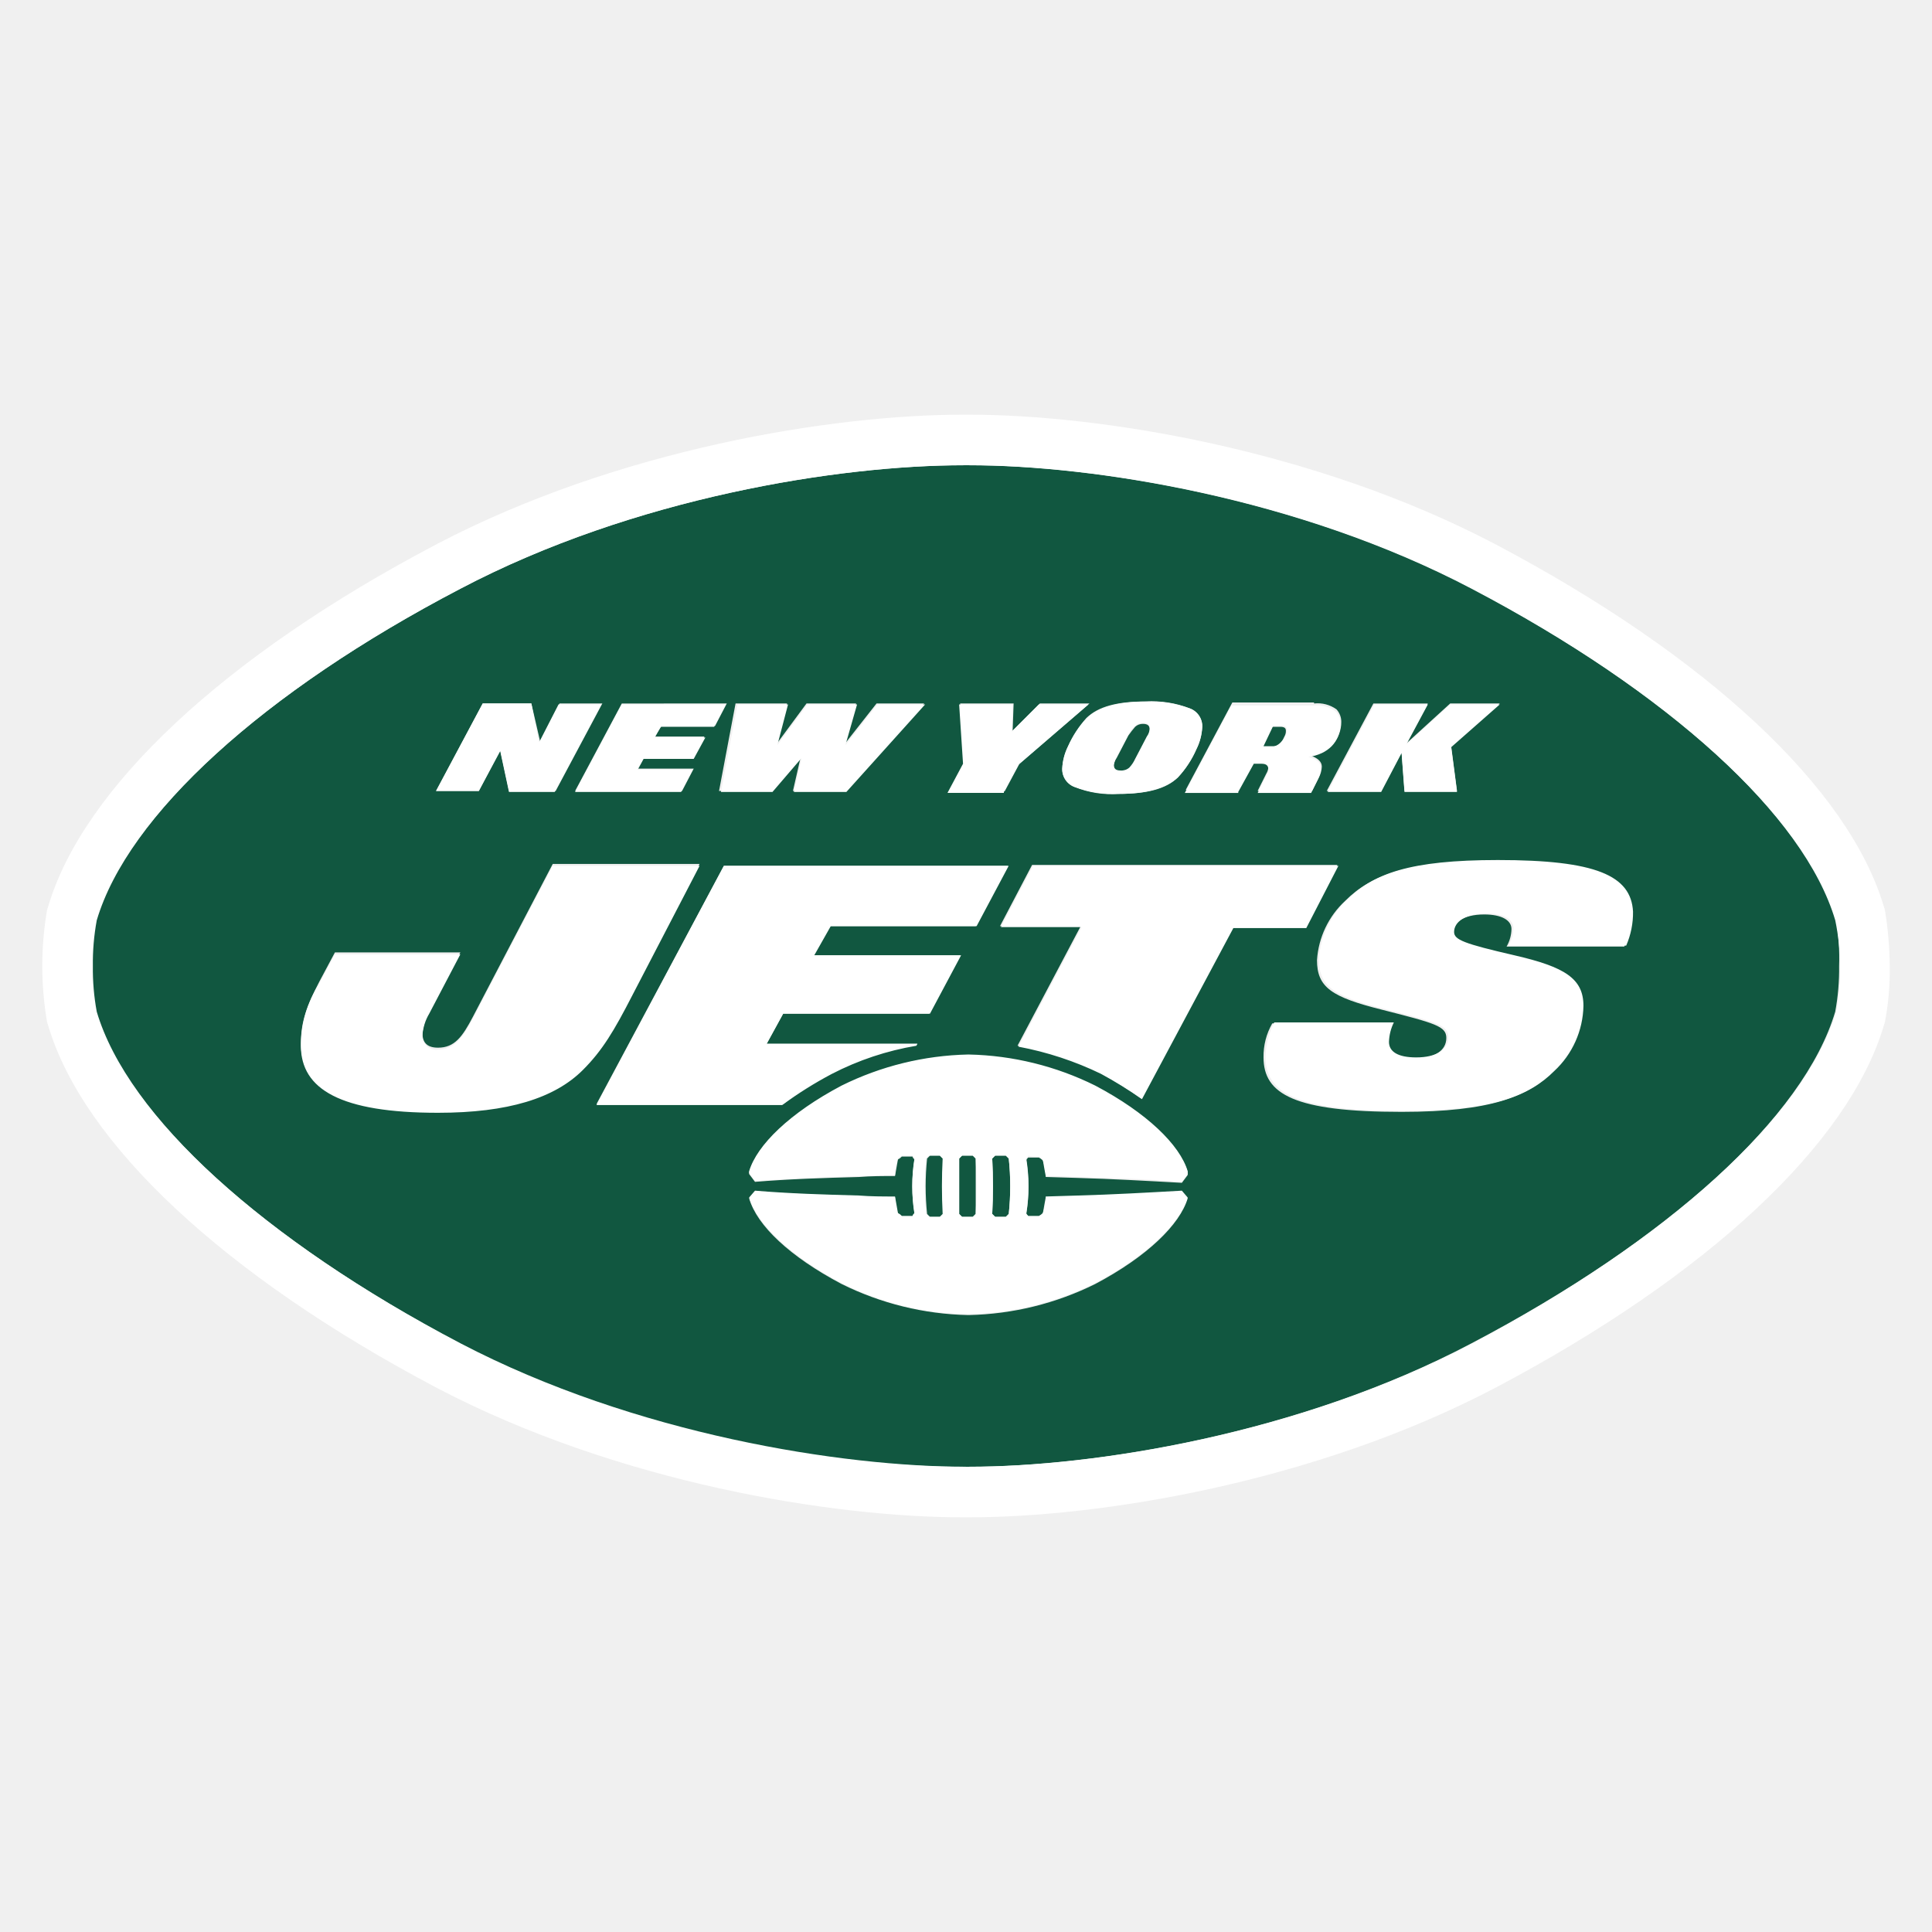
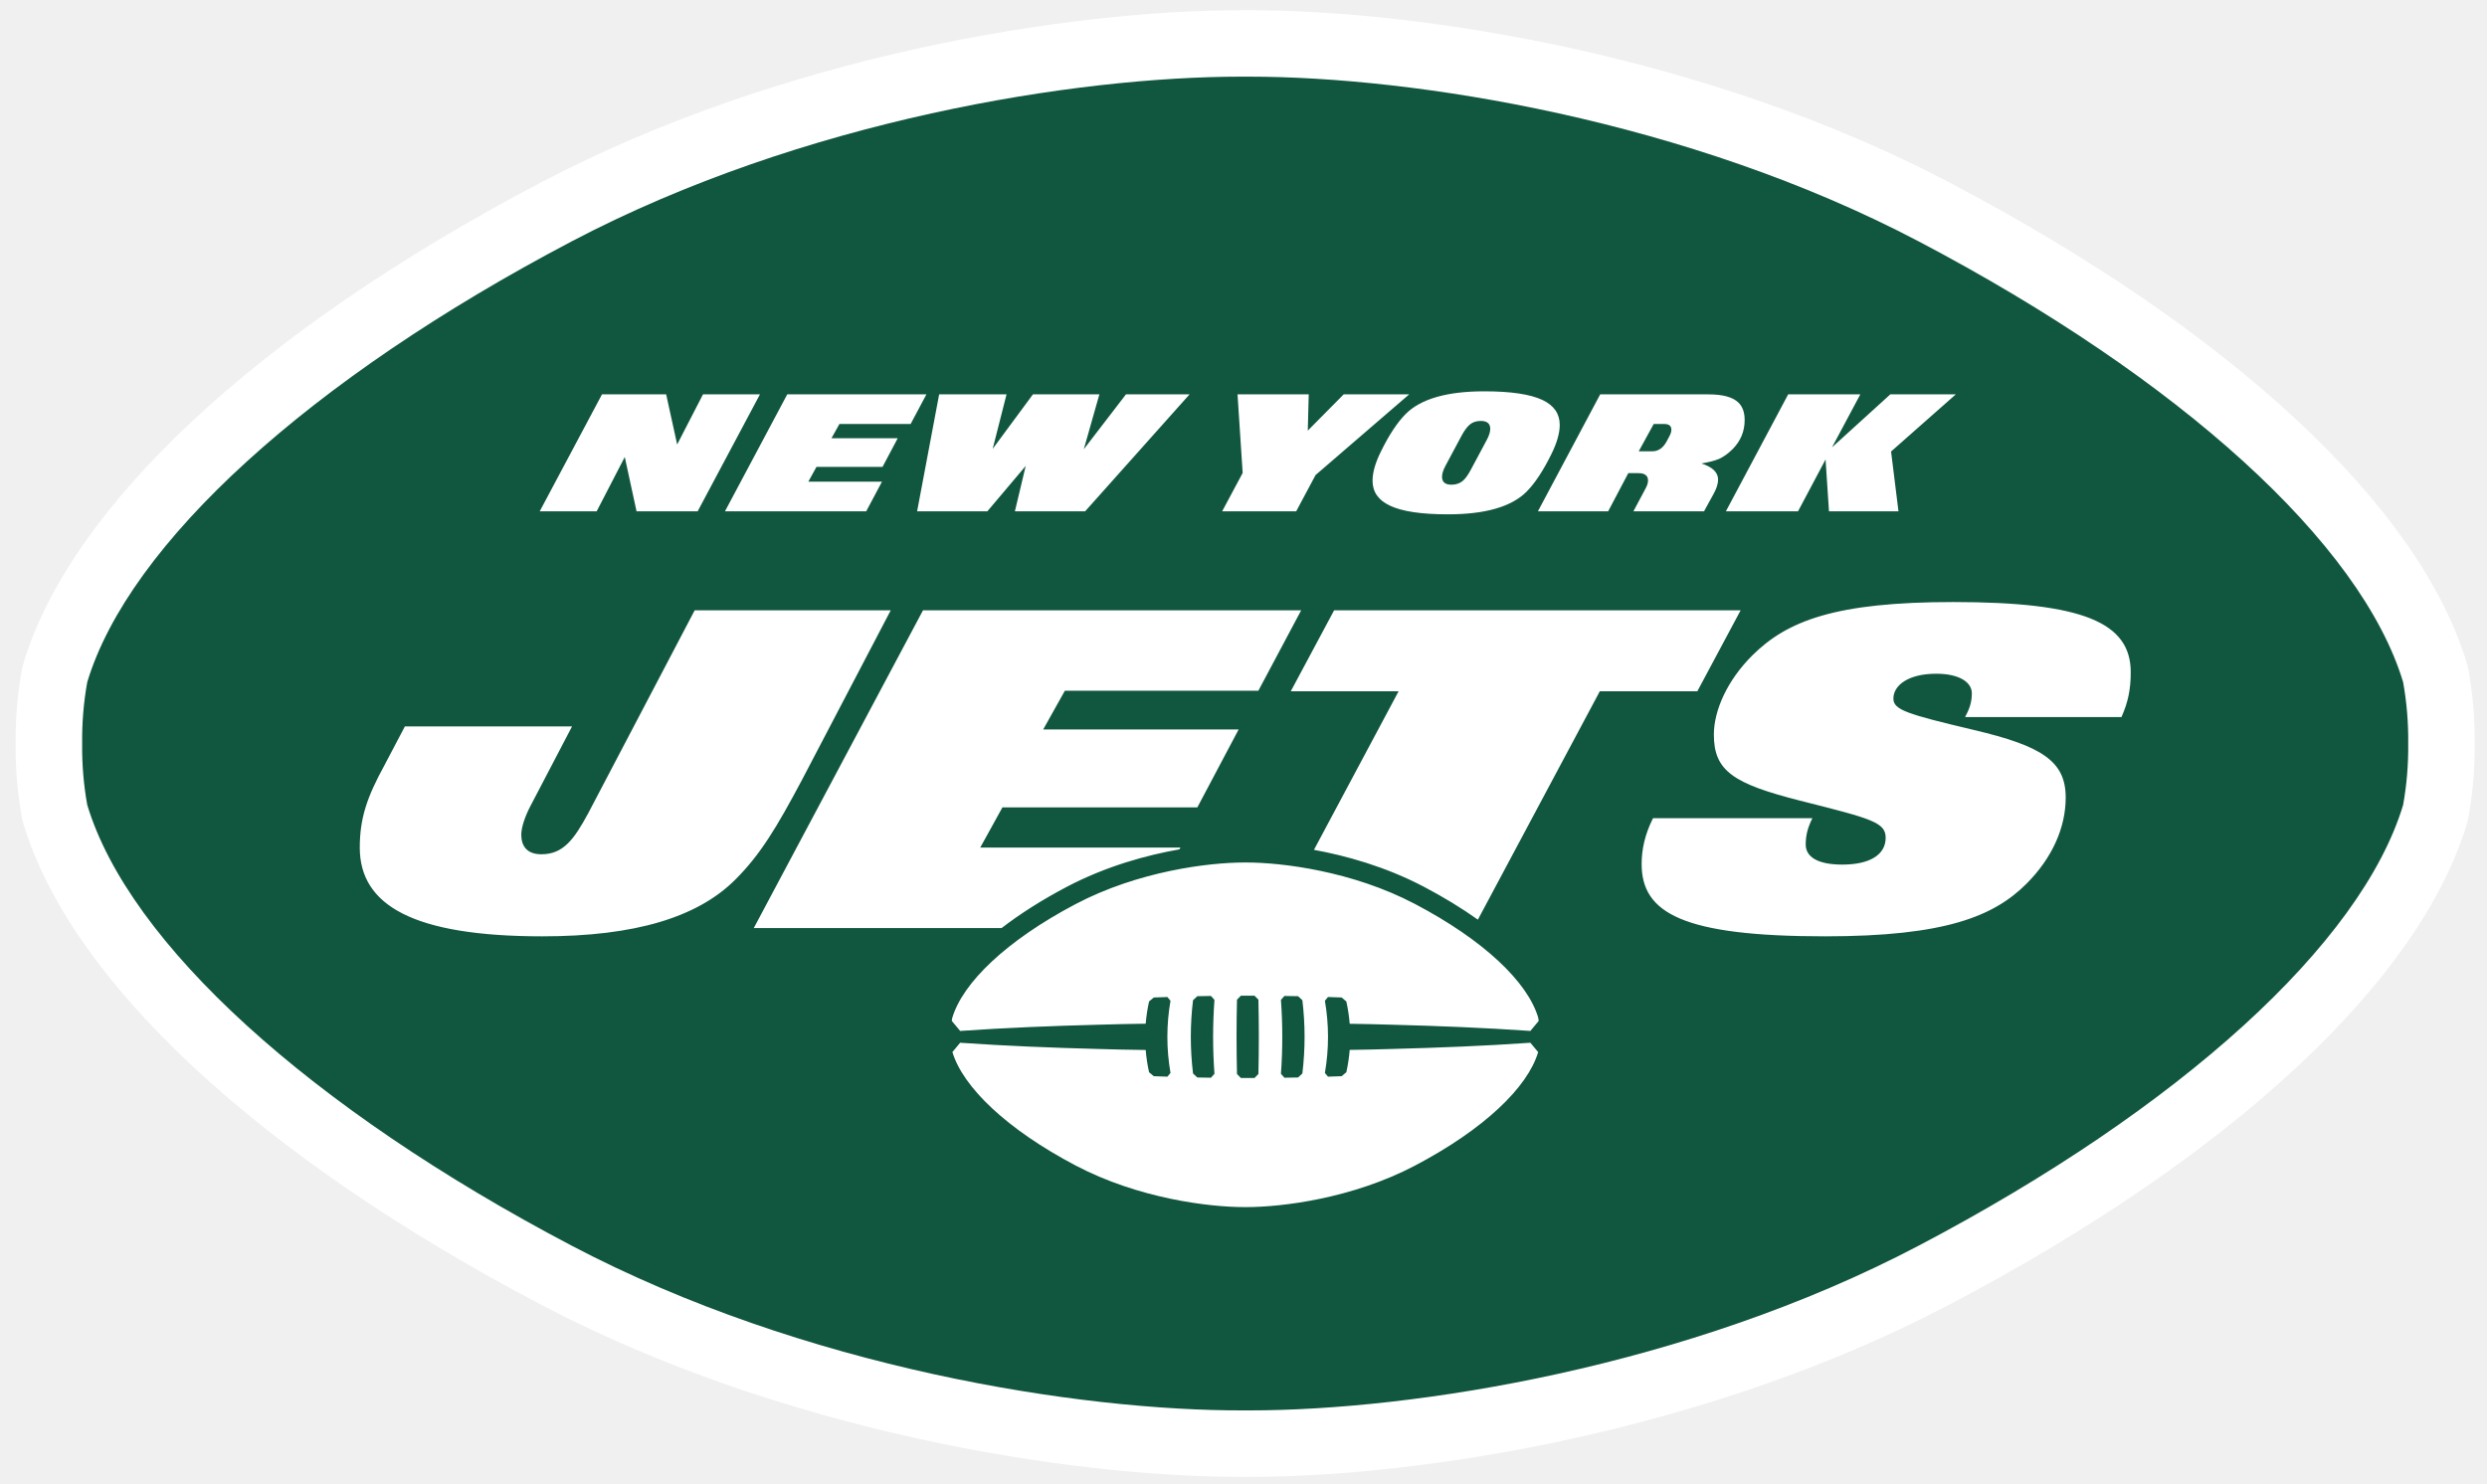
- <svg xmlns="http://www.w3.org/2000/svg" version="1.1" id="Layer_1" x="0px" y="0px" viewBox="0 0 800 800" style="enable-background:new 0 0 800 800;" xml:space="preserve">
-   <style type="text/css">
- 	.st0{fill-rule:evenodd;clip-rule:evenodd;fill:#115740;}
- 	.st1{fill-rule:evenodd;clip-rule:evenodd;fill:#FFFFFF;}
- </style>
-   <g>
-     <path class="st0" d="M416.5,478.51h-4.43l-1.21,1.21c0.4,7.64,0.4,15.31,0,22.95l1.21,1.21h4.43l1.21-1.21   c0.81-7.63,0.81-15.32,0-22.95L416.5,478.51z M389.53,478.51h-4.43l-1.21,1.21c-0.8,7.63-0.8,15.32,0,22.95l1.21,1.21h4.43   l1.21-1.21c-0.4-7.64-0.4-15.31,0-22.95C389.93,479.32,389.53,478.92,389.53,478.51z M402.81,478.51h-4.43l-1.21,1.21v22.95   l1.21,1.21h4.43l1.21-1.21v-22.95L402.81,478.51z M464.01,319.48c1.3-0.03,2.56-0.45,3.62-1.21c0.99-1.08,1.81-2.3,2.42-3.63   l4.83-9.26c0.69-0.94,1.1-2.06,1.21-3.22c0-1.61-0.81-2.42-2.82-2.42c-1.19-0.03-2.35,0.4-3.22,1.21   c-1.01,1.15-1.95,2.36-2.82,3.62l-4.83,9.26c-0.69,0.95-1.11,2.06-1.21,3.22C461.19,318.67,462.4,319.47,464.01,319.48   L464.01,319.48z M672.57,391.95h-48.72c1.27-2.21,1.97-4.7,2.02-7.25c0-3.63-4.03-6.04-11.28-6.04c-8.86,0-13.29,3.63-13.29,7.65   c0,3.63,4.03,4.83,24.97,9.66c20.93,4.83,28.59,9.66,28.59,20.94c-0.28,10.24-4.63,19.95-12.08,26.98   c-10.06,10.06-25.36,16.51-62.41,16.51c-44.29,0-57.17-7.25-57.17-22.55c-0.09-4.94,1.16-9.81,3.62-14.09h49.52   c-1.42,2.44-2.11,5.23-2.01,8.05c0,4.03,3.62,6.44,11.27,6.44c8.45,0,13.29-3.22,13.29-8.46c0-4.83-4.43-6.04-26.57-11.67   c-20.93-5.23-26.98-9.26-26.98-20.54c0.6-9.38,4.78-18.17,11.68-24.56c10.87-10.87,26.17-16.51,62.41-16.51   c40.26,0,55.16,6.44,55.16,21.74C675.3,382.92,674.61,387.7,672.57,391.95L672.57,391.95z M472.46,454.76   c-5.41-3.85-11.06-7.35-16.91-10.47c-10.7-5.62-22.27-9.43-34.22-11.27l26.17-49.52h-33.42l13.29-25.36h126.42l-13.29,25.36h-30.2   L472.46,454.76L472.46,454.76z M424.96,502.67c0.4,0.4,0.8,0.81,0.8,1.21h4.43c0.46-0.5,1-0.91,1.61-1.21   c0.4-2.42,0.8-4.83,1.21-6.84c4.43,0,8.86,0,13.29-0.4c14.49-0.4,28.59-0.81,43.08-2.02l2.41,2.82   c-3.22,10.87-16.91,24.16-38.25,35.43c-16.29,8.09-34.16,12.49-52.34,12.88h-0.4c-18.18-0.39-36.05-4.79-52.34-12.88   c-21.34-11.28-35.03-24.16-38.25-35.43l2.42-2.82c14.49,0.81,28.59,1.61,43.08,2.02l14.9,0.4c0.01,2.34,0.42,4.65,1.21,6.84   c0.46,0.5,1.01,0.91,1.61,1.21h4.43c0.4-0.4,0.8-0.81,0.8-1.21c-1.21-7.47-1.21-15.08,0-22.55c-0.4-0.4-0.8-0.8-0.8-1.21h-4.43   c-0.46,0.5-1.01,0.91-1.61,1.21l-1.21,6.85c-4.83,0-10.07,0-14.9,0.4c-14.5,0.4-28.59,0.8-43.08,2.01l-2.42-3.22v-0.81   c3.22-10.87,16.91-24.16,38.25-35.43c16.22-8.28,34.13-12.69,52.34-12.88h0.4c18.19,0.35,36.07,4.75,52.34,12.88   c21.34,11.27,35.03,24.56,38.25,35.43v1.21l-2.41,3.22c-14.5-0.81-28.59-1.61-43.08-2.02l-13.29-0.4c0.03-2.34-0.38-4.66-1.21-6.84   c-0.46-0.5-1.01-0.91-1.61-1.21h-4.43c-0.4,0.4-0.8,0.8-0.8,1.21C426.16,487.86,426.16,495.34,424.96,502.67L424.96,502.67z    M299.74,358.53H417.3l-13.29,24.97h-60.39l-6.84,12.08h60.8l-12.88,24.16H324.3l-6.84,12.48h62.41l-0.4,0.4   c-12.23,1.99-24.05,5.93-35.03,11.68c-7.08,3.68-13.82,8-20.13,12.88H247L299.74,358.53L299.74,358.53z M181.37,459.99   c-40.26,0-56.77-9.67-56.77-27.78c0-9.26,2.42-15.7,7.65-25.77l6.44-12.08h51.94l-12.88,24.56c-1.55,2.72-2.51,5.74-2.82,8.86   c0,3.62,1.61,6.04,6.44,6.04c6.84,0,10.07-4.43,14.5-12.88l33.02-63.21h60.8l-27.78,52.74c-8.05,14.9-12.88,22.95-20.53,31   C229.69,453.95,210.36,459.99,181.37,459.99L181.37,459.99z M199.89,291.29h20.13l3.63,15.7l8.05-15.7h17.72l-19.33,36.23h-19.32   l-3.63-16.91l-8.86,16.91h-17.72L199.89,291.29L199.89,291.29z M300.95,291.29l-4.83,9.26h-22.14l-2.82,4.43h20.53l-4.43,8.86   h-20.53l-2.42,4.43h22.95l-4.83,9.26h-44.29l19.33-36.23L300.95,291.29L300.95,291.29z M325.91,291.29l-4.43,16.91l12.48-16.91   h20.54l-4.83,16.91l13.29-16.91h19.73l-32.61,36.23h-21.74l3.22-14.09l-12.08,14.09h-21.74l6.84-36.23H325.91L325.91,291.29z    M397.58,291.29h22.14l-0.4,11.27l11.27-11.27h20.53l-28.99,24.96l-6.04,11.27h-22.95l6.44-12.08L397.58,291.29z M492.59,293.3   c3.18,1.19,5.28,4.26,5.23,7.65c-0.18,3.22-1,6.36-2.42,9.26c-1.87,4.29-4.46,8.24-7.65,11.67c-4.83,4.83-12.88,6.84-24.56,6.84   c-6.17,0.47-12.38-0.49-18.12-2.82c-3.18-1.19-5.28-4.26-5.23-7.65c0.18-3.22,1-6.36,2.42-9.26c1.87-4.29,4.46-8.24,7.65-11.68   c4.83-4.83,12.88-6.84,24.56-6.84C480.65,290.1,486.83,291.06,492.59,293.3L492.59,293.3z M544.13,291.29   c3.28-0.36,6.57,0.5,9.26,2.41c1.31,1.43,2.03,3.3,2.01,5.23c0.02,3.44-1.27,6.75-3.62,9.26c-1.14,1.2-2.51,2.16-4.03,2.82   c-1.83,0.7-3.72,1.24-5.64,1.61c3.62,1.21,5.23,2.82,5.23,4.83c-0.07,1.55-0.48,3.06-1.21,4.43l-2.82,5.64h-22.55l3.62-7.25   c0.45-0.73,0.72-1.56,0.81-2.42c0-1.61-0.81-2.42-2.82-2.42h-3.22l-6.44,11.68h-21.74l19.32-36.24h33.82L544.13,291.29   L544.13,291.29z M591.24,291.29l-8.86,16.51l18.12-16.51h20.53l-20.13,17.72l2.42,18.52h-21.74l-1.21-16.11l-8.45,16.11h-22.55   l19.32-36.23H591.24z M760.34,381.08c-12.88-43.08-69.25-94.21-150.58-137.3c-72.07-37.85-157.02-51.13-208.15-51.13h-2.42   c-51.54,0-136.89,13.28-208.56,51.13c-81.73,42.68-137.7,93.81-150.98,137.3c-1.15,6.24-1.69,12.58-1.61,18.92   c-0.08,6.35,0.46,12.68,1.61,18.92c12.88,43.08,69.25,94.21,150.58,137.3c72.47,38.25,157.83,51.54,209.36,51.13h1.61   c51.13,0,136.49-13.29,208.15-51.13c81.33-42.68,137.7-93.81,150.58-137.3c1.15-6.24,1.69-12.58,1.61-18.92   C761.76,393.67,761.35,387.33,760.34,381.08L760.34,381.08z M531.25,306.19l0.8-1.61c0.29-0.63,0.43-1.32,0.4-2.01   c0-1.21-0.8-1.61-2.41-1.61h-3.22l-4.83,8.45h4.03C528.18,309.25,530.13,308.05,531.25,306.19L531.25,306.19z" />
-     <path class="st1" d="M344.43,444.69c11-5.69,22.82-9.63,35.03-11.67l0.4-0.81h-62.41l6.84-12.48h60.8l12.88-24.16h-60.8l6.84-12.08   h60.39l13.28-24.97H299.74l-52.74,99.05h76.9C330.41,452.78,337.27,448.47,344.43,444.69L344.43,444.69z M289.68,358.53h-60.8   l-33.02,63.21c-4.43,8.45-8.05,12.88-14.5,12.88l-0.82,0.06c-3.09,0-5.64-2.54-5.64-5.63l0.02-0.47c0.25-3.13,1.21-6.16,2.82-8.86   l12.88-24.56h-51.94l-6.44,12.07c-4.99,7.67-7.64,16.62-7.65,25.77c0,18.12,16.51,27.78,56.77,27.78   c28.99,0,48.31-6.04,59.99-17.72c8.05-8.05,12.88-16.11,20.53-31L289.68,358.53z M620.23,356.12c-36.64,0-51.54,5.64-62.41,16.51   c-6.89,6.39-11.07,15.18-11.67,24.56c0,11.27,6.04,15.3,26.98,20.53c22.14,5.64,26.57,6.84,26.57,11.68   c0,5.23-4.83,8.45-13.29,8.45c-7.65,0-11.27-2.42-11.27-6.44c0.1-2.8,0.78-5.54,2.02-8.05h-49.52c-2.23,4.37-3.47,9.19-3.63,14.09   c0,15.3,12.88,22.54,57.17,22.54c37.44,0,52.34-6.44,62.41-16.51c7.52-6.98,11.88-16.72,12.08-26.98   c0-11.27-7.65-16.11-28.59-20.93c-20.94-4.83-24.97-6.44-24.97-9.66c0-4.03,4.43-7.65,13.29-7.65c7.25,0,11.27,2.42,11.27,6.04   c-0.05,2.55-0.74,5.04-2.01,7.25h48.72c1.93-4.44,2.89-9.25,2.82-14.09C675.38,362.55,660.89,356.11,620.23,356.12L620.23,356.12   L620.23,356.12z M417.71,502.67l-1.21,1.21h-4.43l-1.21-1.21c0.4-7.64,0.4-15.31,0-22.95l1.21-1.21h4.43l1.21,1.21   C418.51,487.35,418.51,495.04,417.71,502.67z M404.02,502.67l-1.21,1.21h-4.43l-1.21-1.21v-22.95l1.21-1.21h4.43l1.21,1.21   C404.42,487.36,404.42,495.03,404.02,502.67z M390.33,502.67l-1.21,1.21h-4.43l-1.21-1.21c-0.8-7.63-0.8-15.32,0-22.95l1.21-1.21   h4.43l1.21,1.21C389.93,487.36,389.93,495.03,390.33,502.67z M430.19,478.92c0.46,0.5,1,0.91,1.61,1.21   c0.4,2.42,0.81,4.83,1.21,6.85c4.43,0,8.86,0,13.29,0.4c14.49,0.4,28.59,0.8,43.08,2.01l2.41-3.22v-1.21   c-3.22-10.87-16.91-24.16-38.25-35.43c-16.29-8.09-34.16-12.49-52.34-12.88h-0.4c-18.18,0.4-36.05,4.8-52.34,12.88   c-21.34,11.27-35.03,24.56-38.25,35.43v0.81l2.42,3.22c14.49-0.81,28.59-1.61,43.08-2.02l14.9-0.4c0.01-2.33,0.42-4.65,1.21-6.84   c0.46-0.5,1.01-0.91,1.61-1.21h4.43c0.4,0.4,0.8,0.81,0.8,1.21c-1.21,7.47-1.21,15.08,0,22.55c-0.4,0.4-0.8,0.8-0.8,1.21h-4.43   c-0.46-0.5-1.01-0.91-1.61-1.21l-1.21-6.84c-4.83,0-10.07,0-14.9-0.4c-14.5-0.4-28.59-0.8-43.08-2.01l-2.42,2.82   c3.22,10.87,16.91,24.16,38.25,35.43c16.22,8.28,34.13,12.69,52.34,12.88h0.4c18.19-0.35,36.07-4.76,52.34-12.88   c21.34-11.27,35.03-24.56,38.25-35.43l-2.41-2.82c-14.5,0.81-28.59,1.61-43.08,2.01l-13.29,0.4c0.03,2.34-0.38,4.66-1.21,6.84   c-0.46,0.5-1.01,0.91-1.61,1.21h-4.43c-0.4-0.4-0.8-0.81-0.8-1.21c1.21-7.47,1.21-15.08,0-22.55c0.4-0.4,0.8-0.8,0.8-1.21   C427.21,478.86,428.7,479,430.19,478.92L430.19,478.92z M761.95,400c0.08,6.35-0.46,12.68-1.61,18.92   c-12.88,43.08-69.25,94.21-150.58,137.3c-72.07,37.85-157.02,51.13-208.15,51.13h-1.61c-51.13,0-136.89-13.29-209.36-51.13   c-81.33-42.68-137.7-93.81-150.58-137.3c-1.15-6.24-1.69-12.58-1.61-18.92c-0.08-6.34,0.46-12.68,1.61-18.92   c12.88-43.48,68.85-94.62,150.58-137.3c72.07-37.85,157.02-51.13,208.15-51.13h2.42c51.13,0,136.09,13.28,208.15,51.13   c81.33,42.68,137.7,93.81,150.58,137.3C761.23,387.3,761.9,393.64,761.95,400L761.95,400z M780.47,376.65l-0.4-1.21   c-14.5-49.12-73.28-103.88-161.05-150.18c-75.29-39.46-164.27-53.55-217.82-53.55h-2.42c-53.55,0-142.53,14.09-217.82,53.55   C92.79,271.56,34.41,326.32,19.92,375.44l-0.4,1.21c-2.68,15.45-2.68,31.25,0,46.7l0.4,1.21c14.5,49.12,73.28,103.88,161.05,150.18   c75.29,39.46,164.27,53.55,217.82,53.55h2.42c53.55,0,142.53-14.09,217.82-53.55c87.77-46.3,146.55-101.06,161.05-150.18l0.4-1.21   c1.47-7.69,2.14-15.52,2.02-23.35C782.43,392.18,781.76,384.37,780.47,376.65L780.47,376.65z M207.13,311.02l3.63,16.91h18.92   l19.32-36.24h-17.72l-8.05,15.7l-3.22-16.11h-20.13l-19.32,36.23h17.72L207.13,311.02L207.13,311.02z M554.2,358.53H427.77   l-13.29,25.36h33.42l-26.17,49.52c11.86,2.22,23.37,6.01,34.22,11.27c5.83,3.16,11.48,6.66,16.91,10.47l37.85-70.86h30.2   L554.2,358.53L554.2,358.53z M571.91,327.93l8.45-16.11l1.21,16.11h21.74l-2.42-18.52l20.13-17.72H600.5l-18.12,16.51l8.86-16.51   h-22.14l-19.33,36.24H571.91L571.91,327.93z M282.02,327.93l4.83-9.26h-22.95l2.41-4.43h20.94l4.83-8.86h-20.93l2.42-4.43h22.14   l4.83-9.26h-43.08l-19.33,36.24L282.02,327.93L282.02,327.93z M415.69,327.93l6.04-11.28l28.99-24.96h-20.53l-11.28,11.27   l0.4-11.27h-22.15l1.61,24.56l-6.44,12.08h23.35V327.93z M462.4,313.43l4.83-9.26c0.6-1.44,1.57-2.68,2.82-3.63   c0.88-0.8,2.03-1.24,3.22-1.21c2.01,0,2.82,0.8,2.82,2.41c-0.1,1.16-0.52,2.28-1.21,3.22l-4.83,9.26   c-0.61,1.33-1.42,2.55-2.42,3.62c-1,0.87-2.3,1.31-3.62,1.21c-2.02,0-2.82-0.8-2.82-2.42C461.42,315.52,461.83,314.43,462.4,313.43   L462.4,313.43z M442.27,309.01c-1.46,2.88-2.28,6.03-2.42,9.26c-0.16,3.42,1.99,6.55,5.23,7.65c5.79,2.13,11.95,3.08,18.12,2.82   c11.68,0,19.73-2.41,24.56-6.84c3.19-3.43,5.78-7.38,7.65-11.67c1.46-2.88,2.28-6.04,2.42-9.26c0.16-3.42-1.99-6.56-5.23-7.65   c-5.79-2.12-11.95-3.08-18.12-2.82c-11.68,0-19.73,2.42-24.56,6.84C446.82,300.83,444.24,304.76,442.27,309.01L442.27,309.01z    M319.87,327.93l12.08-14.09l-3.22,14.09h21.74l32.61-36.24h-19.73l-13.29,16.91l4.83-16.91h-20.53l-12.48,16.91l4.43-16.91h-20.94   l-6.84,36.24H319.87z M527.22,300.55h3.22c1.61,0,2.42,0.4,2.42,1.61c0.03,0.69-0.11,1.38-0.4,2.01l-0.81,1.61   c-1.21,2.02-2.42,3.22-4.43,3.22h-4.03L527.22,300.55z M512.73,327.93l6.44-11.68h3.22c2.01,0,2.82,0.81,2.82,2.42   c-0.08,0.85-0.36,1.68-0.81,2.42l-3.62,7.25h22.14l2.82-5.64c0.73-1.37,1.14-2.88,1.21-4.43c0-2.42-1.61-4.03-5.23-4.83   c1.95-0.24,3.85-0.78,5.64-1.61c1.5-0.7,2.86-1.66,4.03-2.82c2.41-2.47,3.72-5.81,3.63-9.26c0.09-1.95-0.64-3.85-2.01-5.23   c-2.68-1.91-5.98-2.77-9.26-2.42h-33.82l-19.33,36.24h22.15L512.73,327.93L512.73,327.93z" />
+ <svg xmlns="http://www.w3.org/2000/svg" width="296" height="176.57" viewBox="0 0 298 178.57">
+   <g transform="matrix(1.3333 0 0 -1.3333 -260 616.15)">
+     <g transform="matrix(.36274 0 0 .36274 195.91 251.38)">
+       <path d="m610.37 414.62-0.197 0.823c-11.577 39.361-58.537 83.127-128.84 120.08-60.318 31.7-131.41 42.913-174.33 42.913-0.254 0-0.513 0-0.764-1e-3h-0.506c-0.24 0-0.474 1e-3 -0.717 1e-3 -42.939 0-114.05-11.219-174.36-42.913-70.303-36.95-117.26-80.716-128.84-120.08l-0.196-0.82c-1.139-6.11-1.684-12.411-1.625-18.727-0.059-6.313 0.487-12.612 1.625-18.725l0.196-0.82c11.576-39.361 58.536-83.127 128.84-120.08 60.318-31.7 131.43-42.913 174.35-42.913 0.248 0 0.499 0 0.746 1e-3h0.504c0.236 0 0.471-1e-3 0.709-1e-3 42.941 0 114.06 11.216 174.37 42.913 70.303 36.949 117.26 80.715 128.84 120.08l0.197 0.823c1.134 6.11 1.682 12.41 1.622 18.723 0.059 6.316-0.488 12.616-1.622 18.724z" fill="#fff" />
+       <path transform="matrix(.75 0 0 -.75 0 792)" d="m406.71 306.8c-54.751 0-145.37 14.292-222.23 54.688-86.849 45.646-146.86 100.28-160.72 146.27-1.195 6.607-1.761 13.419-1.691 20.258v0.23c-0.07 6.837 0.497 13.649 1.691 20.26 13.863 45.992 73.878 100.62 160.72 146.27 77.309 40.629 168.5 54.867 223.16 54.684h0.74c0.296 1e-3 0.603 2e-3 0.902 2e-3 54.753 0 145.38-14.292 222.24-54.688 86.843-45.641 146.86-100.27 160.73-146.26 1.191-6.611 1.759-13.425 1.689-20.266v-0.223c0.07-6.84-0.499-13.655-1.689-20.264-13.868-45.99-73.885-100.62-160.73-146.27-76.858-40.396-167.46-54.688-222.19-54.688-0.325 0-0.649 6.2e-4 -0.973 2e-3h-0.74c-0.303 0-0.609-2e-3 -0.914-2e-3zm80.66 104.44c8.82 0 15.267 0.967 19.342 2.898 3.779 1.806 5.67 4.558 5.67 8.252 0 2.731-0.925 5.965-2.773 9.701-2.729 5.545-5.481 9.703-8.252 12.475-4.999 4.999-13.695 7.496-26.082 7.496-8.82 0-15.245-0.965-19.275-2.897-3.823-1.806-5.732-4.558-5.732-8.252 0-2.731 0.923-5.965 2.773-9.703 2.727-5.543 5.479-9.703 8.252-12.475 4.997-4.997 13.689-7.496 26.078-7.496zm-292.8 1.01h21.293l3.654 16.629 8.568-16.629h18.9l-20.666 38.805h-20.283l-3.906-18.018-9.322 18.018h-18.9zm61.475 0h46.178l-5.231 9.826h-23.625l-2.644 4.725h21.984l-5.039 9.514h-21.922l-2.711 4.912h24.443l-5.229 9.828h-46.869zm50.406 0h22.363l-4.598 18.08 13.355-18.08h22.049l-5.166 18.205 13.986-18.205h21.104l-34.648 38.805h-23.309l3.59-15.057-12.725 15.057h-23.311zm99.016 0h23.623l-0.312 12.031 11.906-12.031h21.734l-31.059 26.773-6.426 12.031h-24.568l6.805-12.725zm120.34 0h35.908c4.83 0 8.169 0.925 10.018 2.772 1.343 1.345 2.016 3.253 2.016 5.731 0 3.78-1.344 7.016-4.031 9.703-1.428 1.428-2.92 2.5-4.473 3.213-1.386 0.59-3.34 1.093-5.857 1.512 3.694 1.176 5.543 2.961 5.543 5.356 0 1.343-0.483 2.896-1.449 4.66l-3.213 5.859h-23.438l4.035-7.561c0.546-1.007 0.818-1.887 0.818-2.644 0-1.638-1.072-2.457-3.213-2.457h-3.338l-6.678 12.662h-23.311zm62.379 0h23.939l-9.385 17.574 19.34-17.574h21.732l-21.482 18.961 2.457 19.844h-23.057l-1.135-17.197-9.133 17.197h-23.938zm-102.01 8.818c-1.47 0-2.675 0.397-3.621 1.189-0.943 0.794-1.88 2.067-2.803 3.82l-5.293 9.896c-0.755 1.419-1.133 2.629-1.133 3.631 0 1.753 1.05 2.629 3.148 2.629 1.468 0 2.708-0.416 3.717-1.25 0.882-0.754 1.786-2.006 2.711-3.76l5.293-9.893c0.755-1.421 1.131-2.631 1.131-3.633 0-1.753-1.05-2.631-3.15-2.631zm57.395 1.008-4.977 9.072h4.475c2.016 0 3.611-1.092 4.785-3.277l0.945-1.764c0.421-0.798 0.631-1.512 0.631-2.143 0-1.259-0.797-1.889-2.393-1.889zm99.398 59.098c43.141 0 58.893 6.855 58.893 23.281 0 5.649-0.862 9.931-3.08 14.896h-51.885c1.373-2.571 2.238-4.793 2.238-7.873 0-3.768-4.287-6.512-11.816-6.512-9.415 0-14.213 3.944-14.213 8.219 0 3.768 4.285 5.134 26.705 10.445 22.438 5.308 30.471 10.271 30.471 22.434 0 9.926-4.447 20.024-13.004 28.588-10.783 10.777-26.883 17.467-66.77 17.467-47.249 0-60.943-7.706-60.943-23.975 0-4.793 1.031-9.759 3.772-15.236h52.889c-1.533 3.082-2.219 5.649-2.219 8.73 0 4.104 3.933 6.674 12.146 6.674 9.079 0 14.385-3.254 14.385-8.896 0-5.141-4.624-6.335-28.418-12.328-22.26-5.648-28.59-9.928-28.59-21.916 0-8.046 4.449-17.98 12.668-26.191 11.641-11.641 27.736-17.807 66.771-17.807zm-417.64 2.74h65.057l-29.473 56.33c-8.388 15.747-13.698 24.644-22.086 33.035-12.492 12.497-33.208 18.84-64.025 18.84-42.805 0-60.607-10.279-60.607-29.453 0-9.757 2.404-16.777 8.225-27.395l6.744-12.822h55.471l-13.775 26.357c-1.706 3.248-3.076 7.011-3.076 9.578 0 3.766 1.884 6.502 6.674 6.502 7.188 1e-5 10.787-4.795 15.582-13.691zm75.766 0h125.49l-14.217 26.707h-64.207l-7.184 12.838h64.857l-13.697 25.854h-64.684l-7.365 13.354h66.422l-0.311 0.584c-10.83 1.904-24.316 5.548-37.518 12.504-8.145 4.292-15.351 8.885-21.51 13.621h-82.232zm136.42 0h134.9l-14.377 26.881h-32.359l-40.459 75.793c-5.343-3.795-11.35-7.478-17.99-10.961-12.749-6.682-25.776-10.276-36.406-12.213l28.086-52.619h-35.779zm-29.793 83.699h0.609c11.836 0 35.157 2.833 55.91 13.713 22.933 12.019 37.524 26.012 40.982 37.727 0.072 0.39 0.128 0.768 0.182 1.145l-2.762 3.318c-15.26-1.062-30.52-1.658-45.779-2.059-4.727-0.156-9.452-0.239-14.176-0.316-0.206-2.472-0.566-4.94-1.121-7.412-0.52-0.434-1.041-0.871-1.561-1.309v-2e-3c-1.509-0.059-3.016-0.114-4.525-0.162-0.334 0.413-0.676 0.829-1.027 1.246 1.38 7.985 1.38 15.968 0 23.955 0.351 0.415 0.693 0.829 1.027 1.242 1.509-0.05 3.017-0.103 4.525-0.162 0.52-0.437 1.04-0.875 1.561-1.309 0.555-2.472 0.915-4.94 1.121-7.412 4.723-0.075 9.449-0.16 14.176-0.316 15.259-0.401 30.52-0.996 45.779-2.059l2.58 3.1c-3.459 11.713-18.05 25.707-40.982 37.729-20.755 10.88-44.074 13.715-55.91 13.715-0.101 0-0.204-2e-3 -0.303-2e-3h-0.307c-11.788 0-35.218-2.858-56.039-13.83-22.782-12.003-37.3-25.94-40.832-37.623l2.566-3.086c15.247 1.062 30.494 1.66 45.742 2.059 5.276 0.175 10.556 0.259 15.834 0.342 0.206 2.463 0.566 4.924 1.119 7.387 0.518 0.434 1.038 0.871 1.559 1.309 1.509 0.059 3.016 0.111 4.525 0.16 0.335-0.413 0.676-0.827 1.025-1.242-1.38-7.987-1.38-15.97 0-23.955-0.349-0.417-0.691-0.831-1.025-1.244-1.509 0.048-3.017 0.103-4.525 0.162-0.52 0.437-1.04 0.875-1.559 1.309-0.553 2.463-0.913 4.924-1.119 7.383-5.278 0.083-10.558 0.169-15.834 0.344-15.249 0.399-30.496 0.996-45.742 2.059l-2.779-3.34c0.046-0.303 0.087-0.603 0.145-0.916 3.435-11.722 17.995-25.745 40.9-37.816 20.823-10.97 44.251-13.828 56.039-13.828zm-1.147 44.209c-0.426 0.441-0.857 0.883-1.291 1.324-0.193 8.221-0.193 16.443 0 24.662 0.434 0.445 0.865 0.885 1.291 1.326 1.509 5e-3 3.019 5e-3 4.527 0 0.428-0.441 0.857-0.881 1.291-1.326 0.191-8.219 0.191-16.441 0-24.662-0.434-0.441-0.863-0.883-1.291-1.324-1.509-4e-3 -3.019-4e-3 -4.527 0zm-9.926 0.088c-1.509 0.022-3.018 0.049-4.527 0.08-0.474 0.445-0.948 0.889-1.426 1.332-0.976 8.105-0.976 16.21 0 24.316 0.478 0.441 0.952 0.883 1.426 1.328 1.509 0.031 3.018 0.058 4.527 0.08 0.38-0.432 0.769-0.863 1.16-1.297-0.595-8.18-0.595-16.363 0-24.543-0.391-0.434-0.78-0.865-1.16-1.297zm24.379 0c-0.381 0.432-0.767 0.863-1.16 1.297 0.595 8.18 0.595 16.363 0 24.543 0.393 0.434 0.78 0.865 1.16 1.297 1.509-0.022 3.018-0.049 4.527-0.08 0.472-0.445 0.948-0.887 1.426-1.328 0.976-8.107 0.976-16.212 0-24.316-0.478-0.443-0.954-0.887-1.426-1.332-1.509-0.031-3.018-0.058-4.527-0.08zm-110.27 18.291 0.051 0.219c-7e-3 -0.028-0.02-0.053-0.029-0.08-7e-3 -0.048-0.013-0.093-0.021-0.139z" fill="#115740" />
+     </g>
  </g>
</svg>
